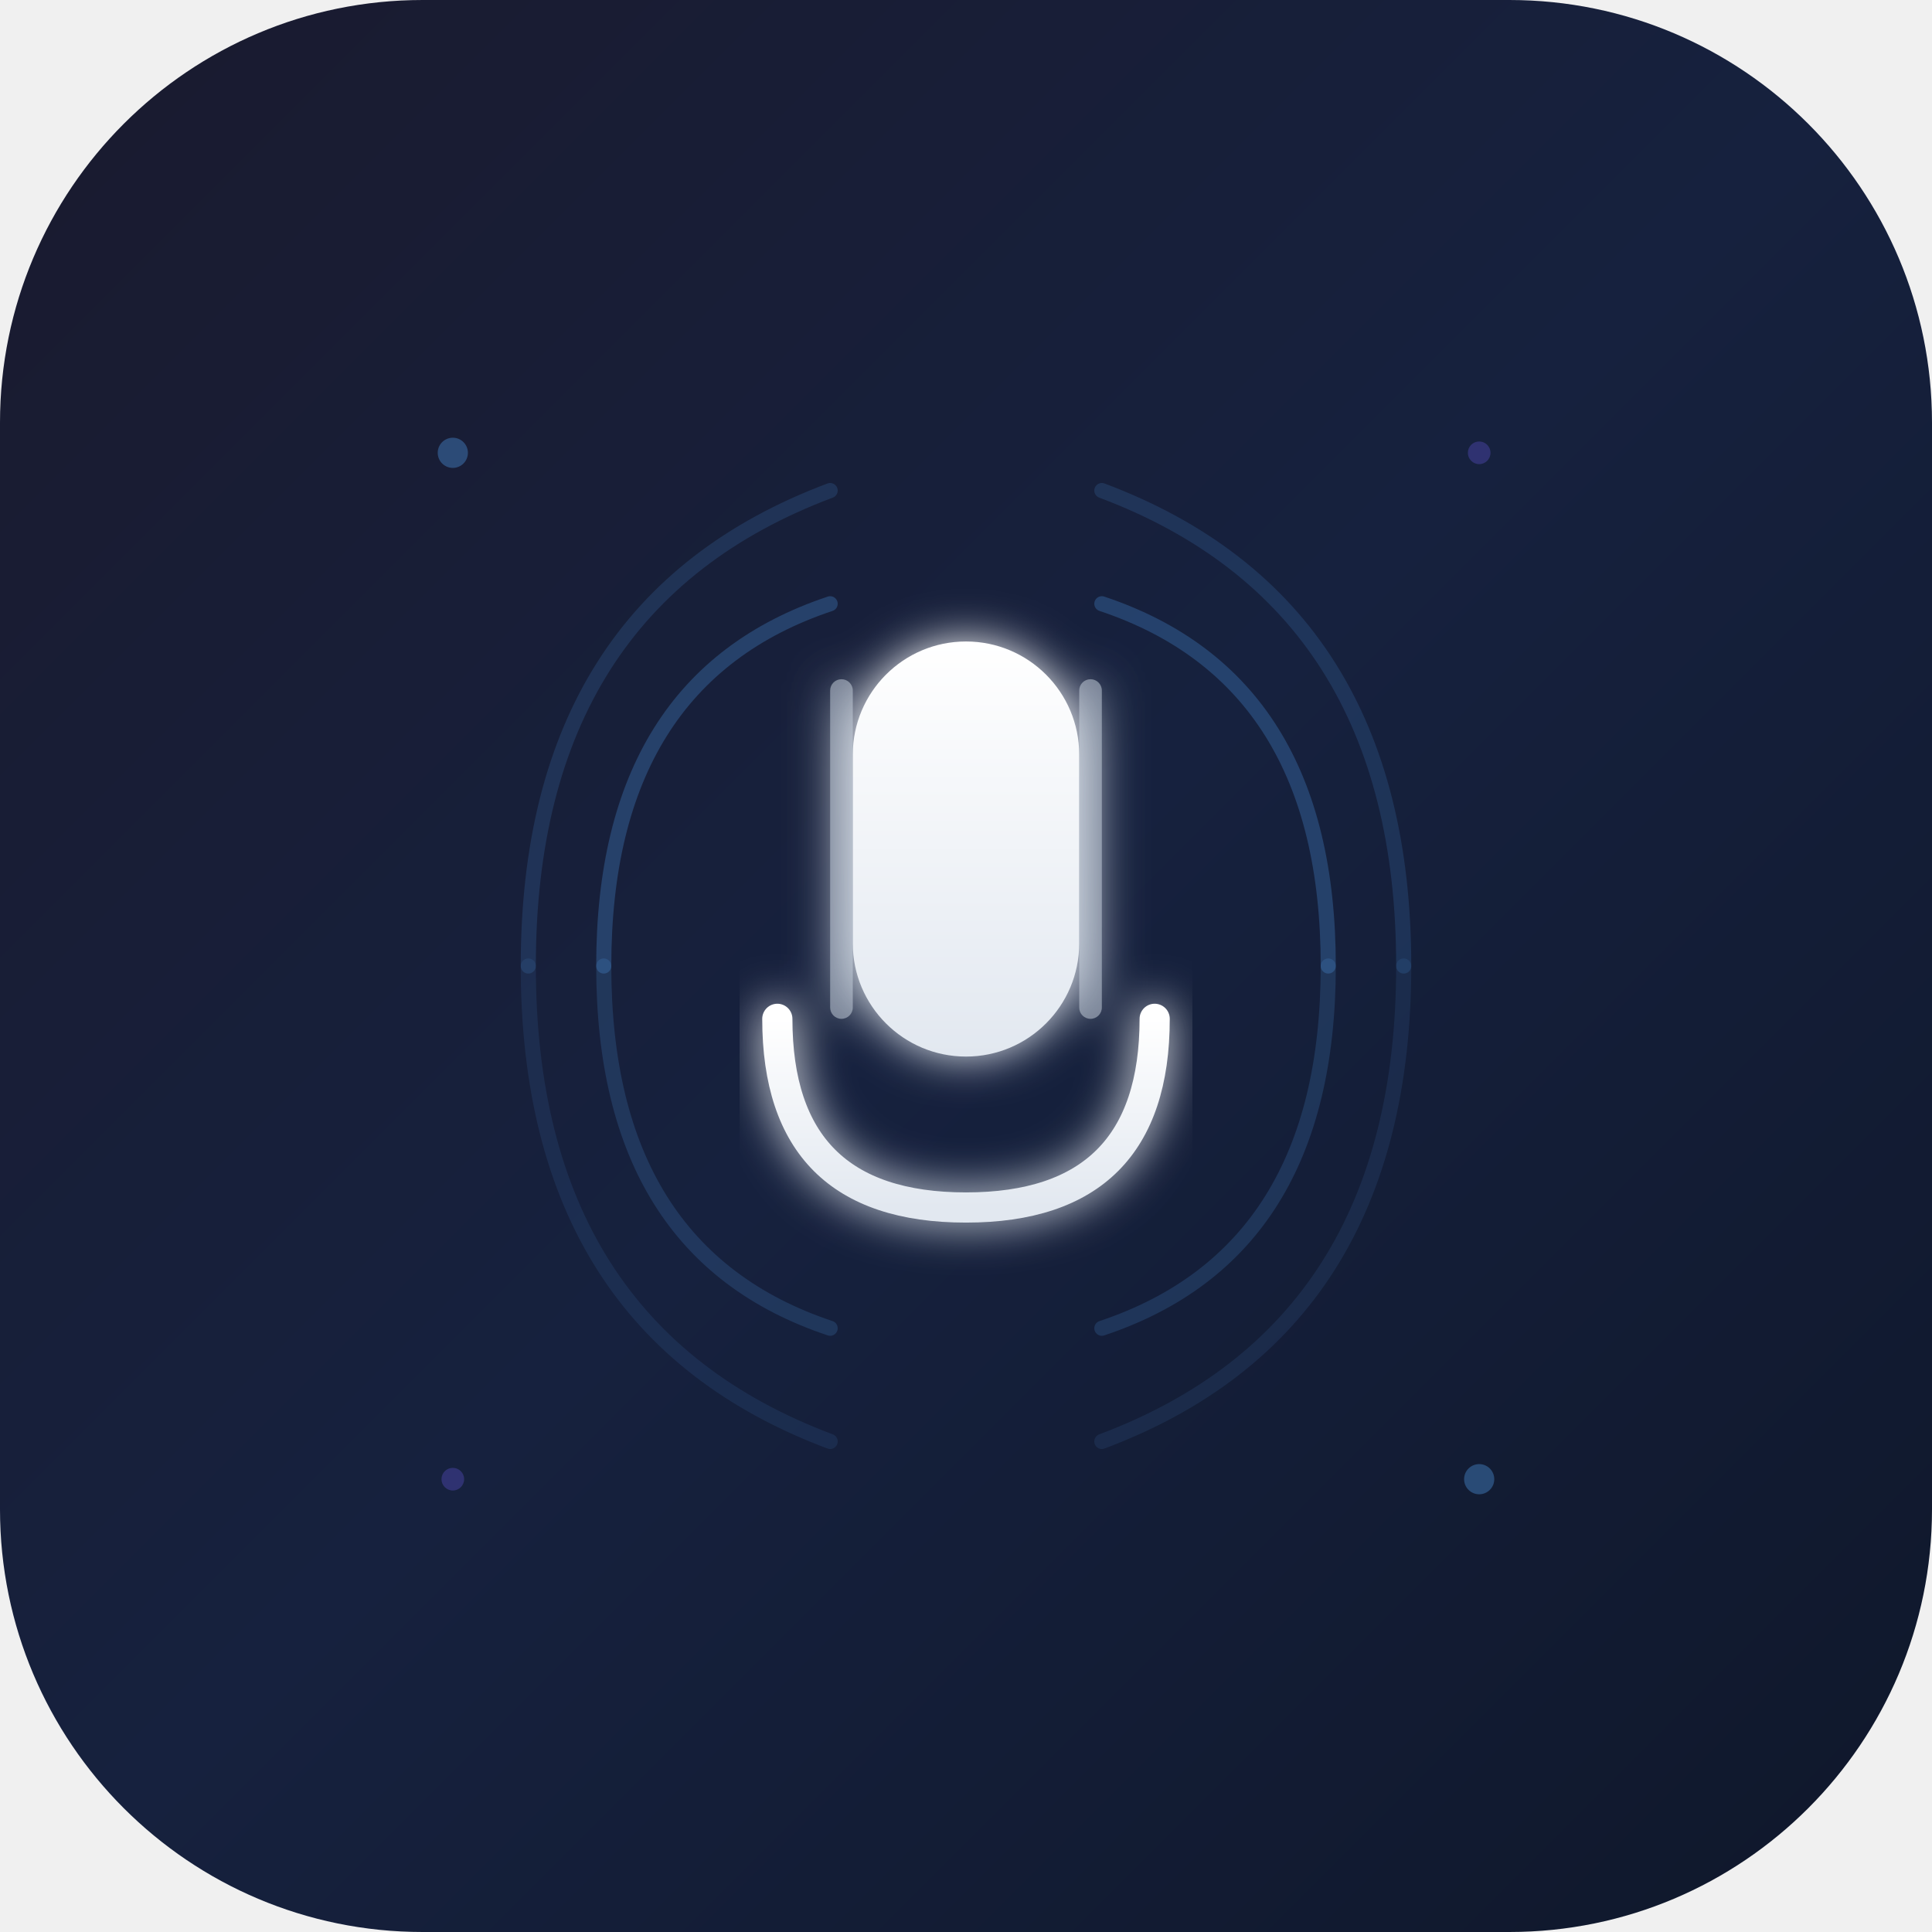
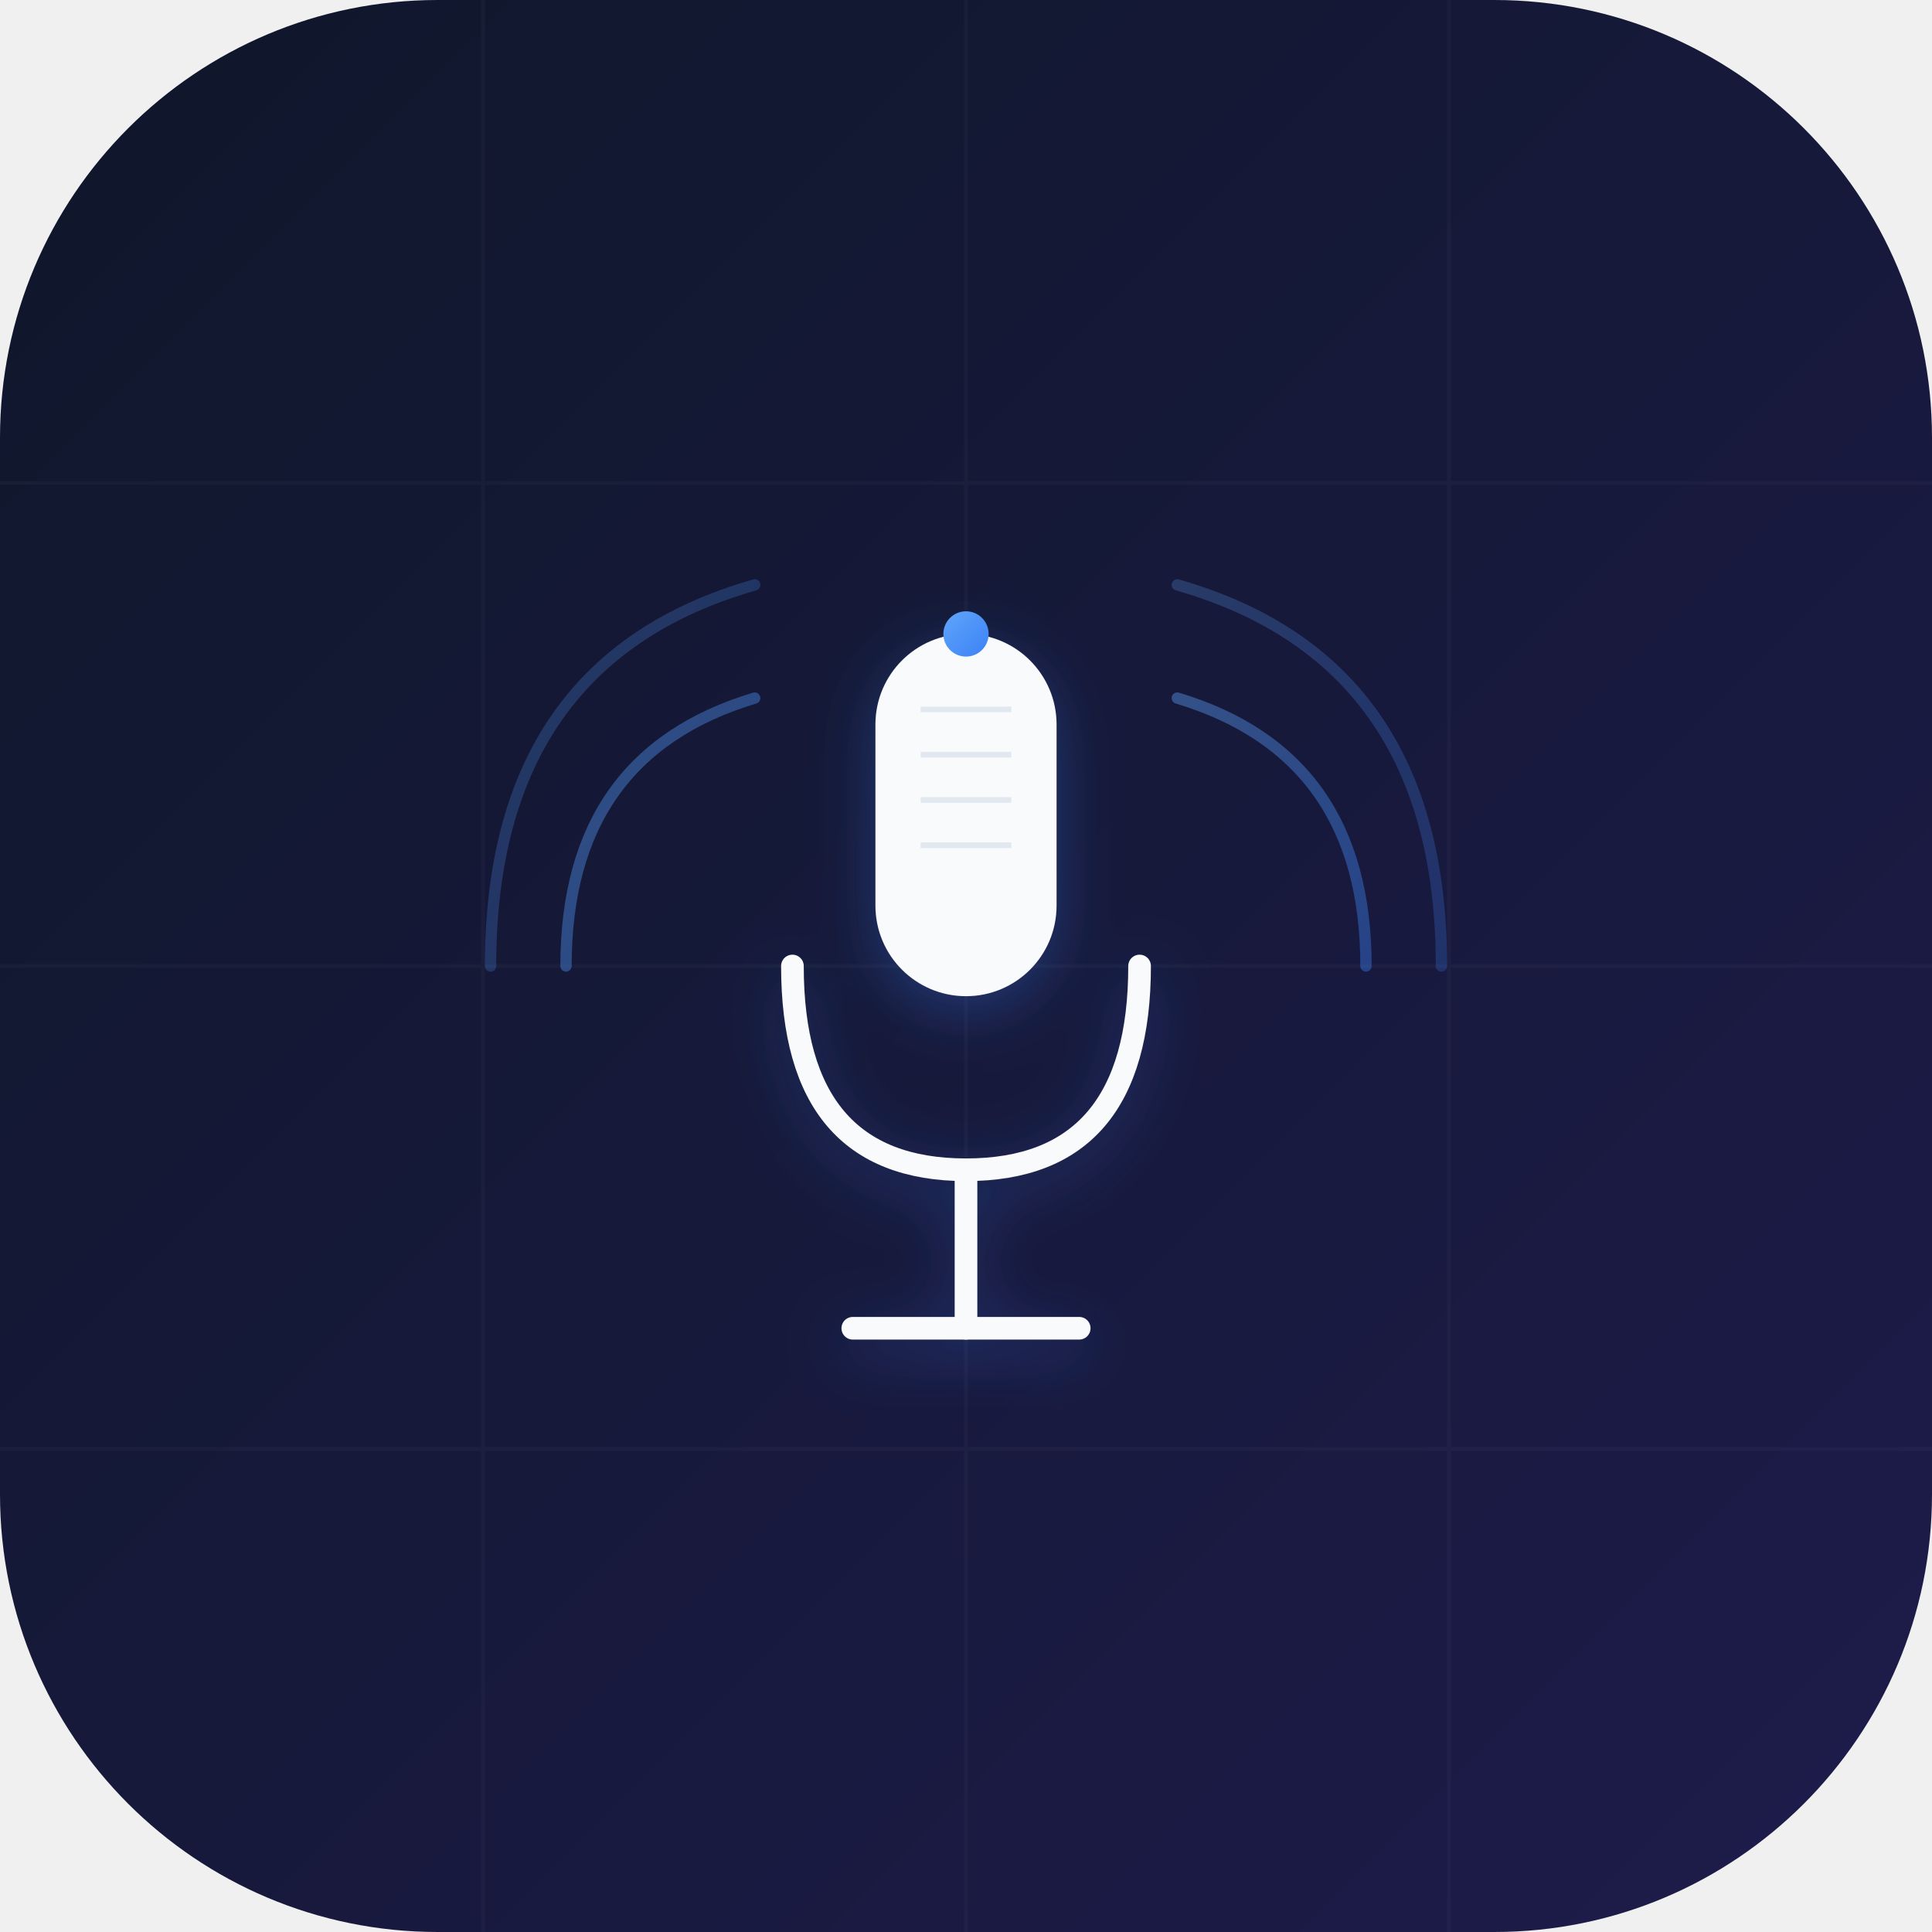
<svg xmlns="http://www.w3.org/2000/svg" viewBox="0 0 512 512" width="512" height="512">
  <defs>
    <linearGradient id="bg" x1="0%" y1="0%" x2="100%" y2="100%">
-       <stop offset="0%" style="stop-color:#1a1a2e" />
-       <stop offset="50%" style="stop-color:#16213e" />
-       <stop offset="100%" style="stop-color:#0f172a" />
+       <stop offset="0%" style="stop-color:#0f172a" />
+       <stop offset="100%" style="stop-color:#1e1b4b" />
    </linearGradient>
-     <linearGradient id="mic" x1="0%" y1="0%" x2="0%" y2="100%">
-       <stop offset="0%" style="stop-color:#ffffff" />
-       <stop offset="100%" style="stop-color:#e2e8f0" />
+     <linearGradient id="accent" x1="0%" y1="0%" x2="100%" y2="100%">
+       <stop offset="0%" style="stop-color:#60a5fa" />
+       <stop offset="100%" style="stop-color:#3b82f6" />
    </linearGradient>
-     <filter id="glow">
-       <feGaussianBlur stdDeviation="6" result="blur" />
-       <feMerge>
-         <feMergeNode in="blur" />
-         <feMergeNode in="SourceGraphic" />
-       </feMerge>
+     <filter id="shadow" x="-20%" y="-20%" width="140%" height="140%">
+       <feDropShadow dx="0" dy="4" stdDeviation="8" flood-color="#3b82f6" flood-opacity="0.3" />
    </filter>
  </defs>
-   <rect width="512" height="512" rx="112" fill="url(#bg)" />
-   <g fill="none" stroke="#4a90d9" stroke-width="4" stroke-linecap="round" opacity="0.3">
-     <path d="M160 256 Q160 180 220 160" />
-     <path d="M140 256 Q140 160 220 130" opacity="0.6" />
-     <path d="M352 256 Q352 180 292 160" />
-     <path d="M372 256 Q372 160 292 130" opacity="0.6" />
+   <rect width="512" height="512" rx="116" fill="url(#bg)" />
+   <g opacity="0.03">
+     <line x1="0" y1="128" x2="512" y2="128" stroke="#fff" stroke-width="1" />
+     <line x1="0" y1="256" x2="512" y2="256" stroke="#fff" stroke-width="1" />
+     <line x1="0" y1="384" x2="512" y2="384" stroke="#fff" stroke-width="1" />
+     <line x1="128" y1="0" x2="128" y2="512" stroke="#fff" stroke-width="1" />
+     <line x1="256" y1="0" x2="256" y2="512" stroke="#fff" stroke-width="1" />
+     <line x1="384" y1="0" x2="384" y2="512" stroke="#fff" stroke-width="1" />
  </g>
-   <g fill="none" stroke="#4a90d9" stroke-width="4" stroke-linecap="round" opacity="0.2">
-     <path d="M160 256 Q160 332 220 352" />
-     <path d="M140 256 Q140 352 220 382" opacity="0.6" />
-     <path d="M352 256 Q352 332 292 352" />
-     <path d="M372 256 Q372 352 292 382" opacity="0.6" />
+   <g fill="none" stroke="url(#accent)" stroke-width="3" stroke-linecap="round" opacity="0.4">
+     <path d="M150 256 Q150 200 200 185" />
+     <path d="M130 256 Q130 175 200 155" opacity="0.6" />
  </g>
-   <g filter="url(#glow)">
-     <rect x="226" y="170" width="60" height="110" rx="30" fill="url(#mic)" />
-     <rect x="220" y="180" width="6" height="90" rx="3" fill="#cbd5e1" opacity="0.5" />
-     <rect x="286" y="180" width="6" height="90" rx="3" fill="#cbd5e1" opacity="0.5" />
-     <path d="M206 270 Q206 320 256 320 Q306 320 306 270" fill="none" stroke="url(#mic)" stroke-width="8" stroke-linecap="round" />
-     <line x1="256" y1="320" x2="256" y2="360" stroke="url(#mic)" stroke-width="8" stroke-linecap="round" />
-     <line x1="226" y1="360" x2="286" y2="360" stroke="url(#mic)" stroke-width="8" stroke-linecap="round" />
+   <g fill="none" stroke="url(#accent)" stroke-width="3" stroke-linecap="round" opacity="0.4">
+     <path d="M362 256 Q362 200 312 185" />
+     <path d="M382 256 Q382 175 312 155" opacity="0.6" />
  </g>
-   <circle cx="120" cy="120" r="4" fill="#4a90d9" opacity="0.4" />
-   <circle cx="392" cy="392" r="4" fill="#4a90d9" opacity="0.4" />
-   <circle cx="392" cy="120" r="3" fill="#6c5ce7" opacity="0.3" />
-   <circle cx="120" cy="392" r="3" fill="#6c5ce7" opacity="0.3" />
+   <g filter="url(#shadow)">
+     <rect x="232" y="168" width="48" height="96" rx="24" fill="#f8fafc" />
+     <line x1="244" y1="188" x2="268" y2="188" stroke="#cbd5e1" stroke-width="1.5" opacity="0.5" />
+     <line x1="244" y1="200" x2="268" y2="200" stroke="#cbd5e1" stroke-width="1.5" opacity="0.5" />
+     <line x1="244" y1="212" x2="268" y2="212" stroke="#cbd5e1" stroke-width="1.5" opacity="0.5" />
+     <line x1="244" y1="224" x2="268" y2="224" stroke="#cbd5e1" stroke-width="1.5" opacity="0.5" />
+     <path d="M210 256 Q210 310 256 310 Q302 310 302 256" fill="none" stroke="#f8fafc" stroke-width="6" stroke-linecap="round" />
+     <line x1="256" y1="310" x2="256" y2="352" stroke="#f8fafc" stroke-width="6" stroke-linecap="round" />
+     <line x1="226" y1="352" x2="286" y2="352" stroke="#f8fafc" stroke-width="6" stroke-linecap="round" />
+   </g>
+   <circle cx="256" cy="168" r="6" fill="url(#accent)" />
</svg>
